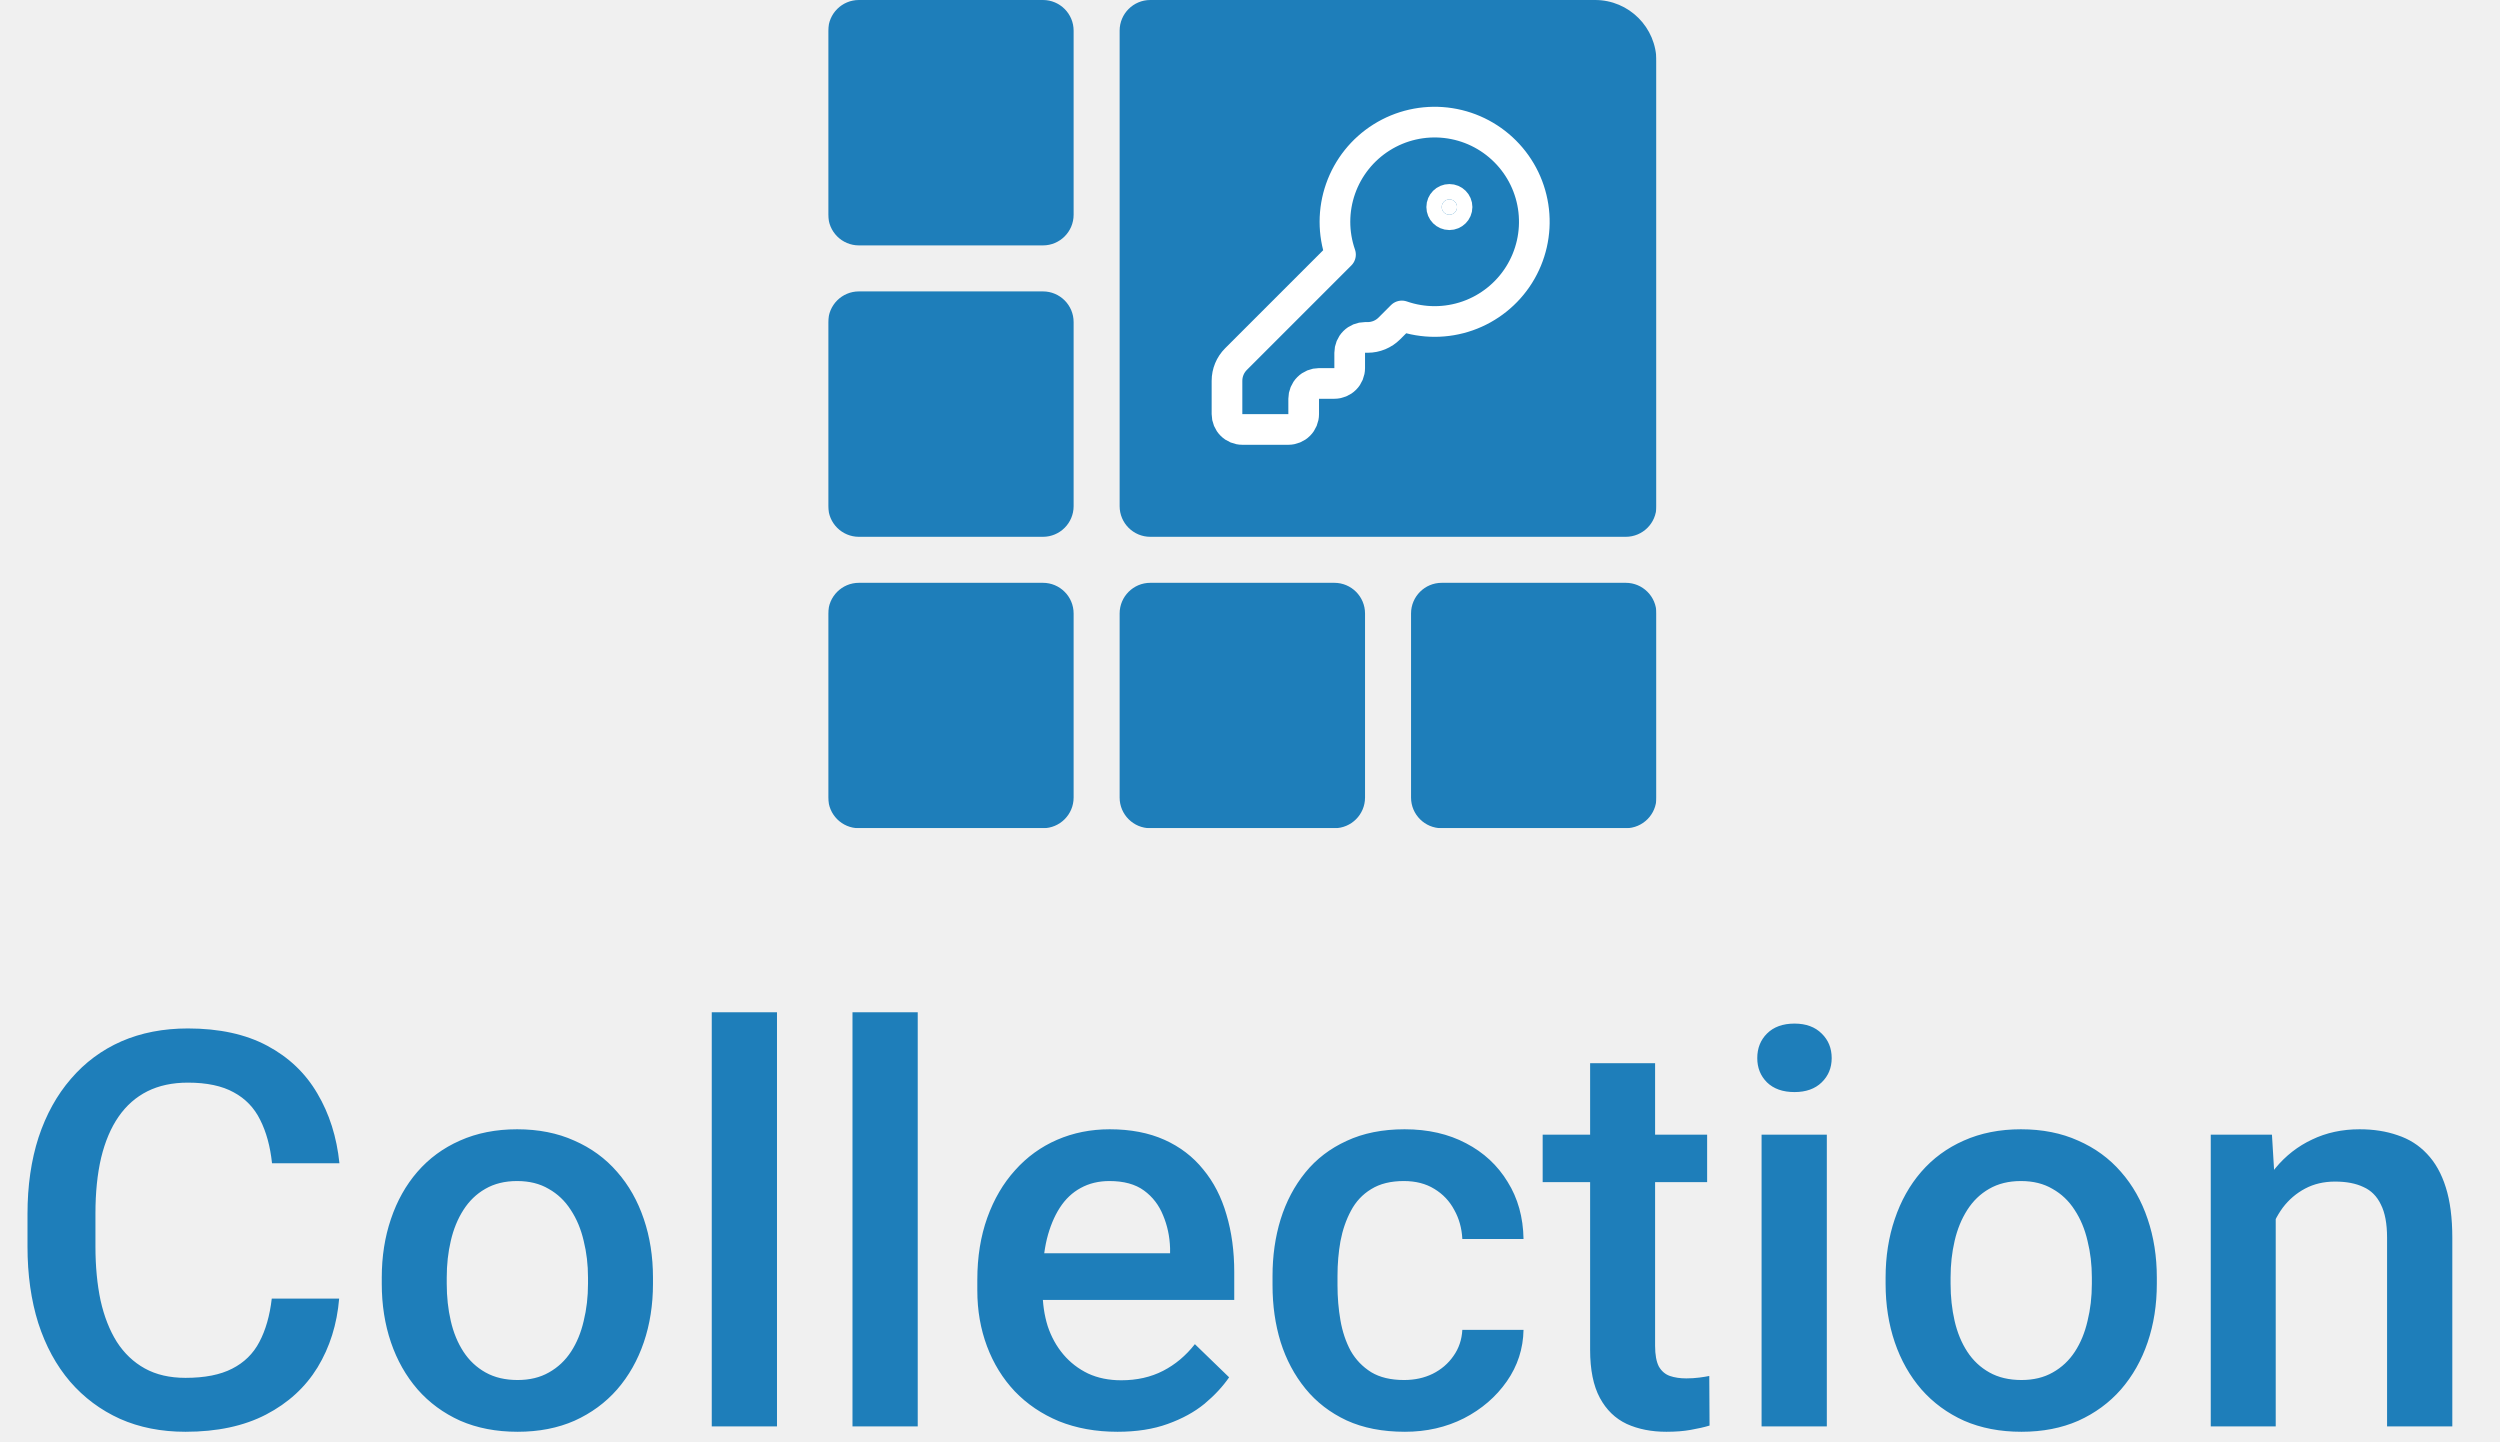
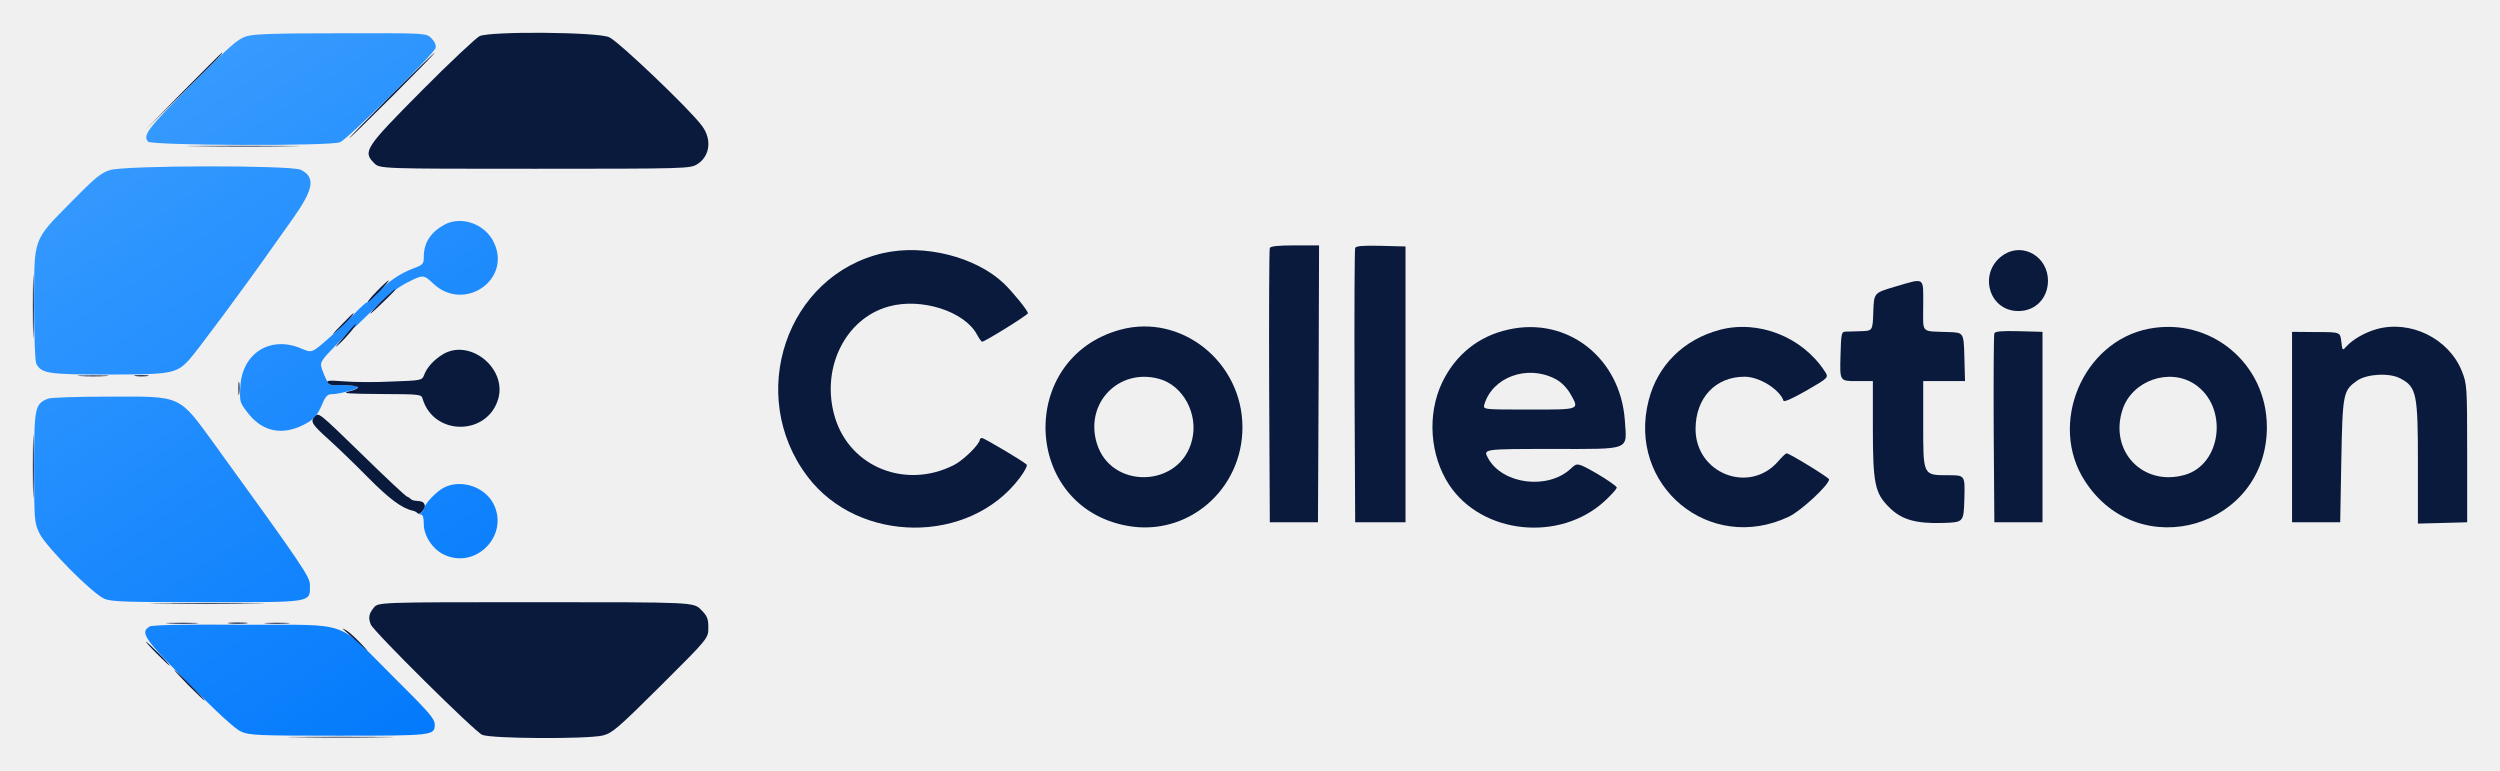
- <svg xmlns="http://www.w3.org/2000/svg" width="163" height="94" viewBox="0 0 163 94" fill="none">
-   <mask id="mask0_636_101" style="mask-type:alpha" maskUnits="userSpaceOnUse" x="54" y="0" width="54" height="54">
-     <g clip-path="url(#clip0_636_101)">
-       <rect x="54" width="16" height="16" rx="2" fill="#D9D9D9" />
-       <path d="M73 2C73 0.895 73.895 0 75 0H104C106.209 0 108 1.791 108 4V33C108 34.105 107.105 35 106 35H75C73.895 35 73 34.105 73 33V2Z" fill="#D9D9D9" />
-       <rect x="54" y="19" width="16" height="16" rx="2" fill="#D9D9D9" />
-       <rect x="54" y="38" width="16" height="16" rx="2" fill="#D9D9D9" />
-       <rect x="73" y="38" width="16" height="16" rx="2" fill="#D9D9D9" />
-       <rect x="92" y="38" width="16" height="16" rx="2" fill="#D9D9D9" />
-     </g>
-   </mask>
-   <g mask="url(#mask0_636_101)">
-     <rect x="54" width="54" height="54" fill="#1E7EBA" />
+ <svg xmlns="http://www.w3.org/2000/svg" viewBox="15.4 14.9 1142.1 352.2" width="1142.1" height="352.2">
+   <defs>
+     <linearGradient id="blueGrad" x1="31.0" y1="30.1" x2="242.8" y2="351.0" gradientUnits="userSpaceOnUse">
+       <stop offset="0%" stop-color="#3FA0FF" />
+       <stop offset="100%" stop-color="#0078FC" />
+     </linearGradient>
+     <style>
+ .logo-primary { fill: #0A1A3D; }
+ @media (prefers-color-scheme: dark) {
+   .logo-primary { fill: #FFFFFF; }
+ }
+ </style>
+   </defs>
+   <g fill="url(#blueGrad)">
+     <path d="M 127.9,31.5 C 124.0,32.7 120.3,36.0 102.9,53.5 C 82.9,73.6 80.6,76.6 83.0,79.6 C 84.6,81.4 165.9,81.7 170.7,79.9 C 174.1,78.6 213.6,39.6 214.4,36.8 C 214.7,35.5 214.0,33.9 212.5,32.4 C 210.1,30.0 210.1,30.0 171.3,30.1 C 140.9,30.1 131.5,30.4 127.9,31.5" />
+     <path d="M 65.6,92.6 C 61.5,93.9 58.8,96.1 47.8,107.3 C 30.3,125.1 31.0,123.1 31.0,154.1 C 31.0,169.4 31.4,179.9 32.0,181.1 C 34.4,185.5 37.4,186.0 64.2,186.0 C 93.2,186.0 95.8,185.6 101.5,179.6 C 104.6,176.4 127.1,146.1 140.0,127.7 C 140.8,126.5 145.0,120.6 149.3,114.6 C 158.7,101.3 159.6,95.9 152.9,92.5 C 148.7,90.3 72.8,90.4 65.6,92.6" />
+     <path d="M 218.5,117.5 C 212.1,121.0 209.0,125.8 209.0,132.3 C 209.0,135.5 208.6,135.9 204.3,137.5 C 198.1,139.8 192.3,143.8 187.7,148.9 C 185.7,151.2 183.6,153.0 183.1,153.0 C 182.7,153.0 180.3,155.1 177.8,157.7 C 175.4,160.4 169.9,165.6 165.6,169.4 C 157.9,176.2 157.9,176.2 153.0,174.1 C 139.0,168.1 126.0,176.2 125.2,191.5 C 124.8,198.3 125.0,198.8 128.2,203.0 C 134.5,211.5 142.9,213.8 152.3,209.8 C 158.2,207.2 160.2,205.3 162.7,199.3 C 164.0,196.1 165.1,195.0 166.7,195.0 C 170.2,195.0 179.0,192.7 179.0,191.8 C 179.0,191.1 172.1,190.5 167.9,190.9 C 165.9,191.1 164.8,189.7 162.8,184.4 C 161.3,180.4 161.3,180.4 169.9,171.5 C 174.6,166.5 177.9,163.4 177.1,164.5 C 176.3,165.6 180.0,162.1 185.4,156.8 C 192.1,150.1 197.0,146.2 201.2,144.1 C 208.8,140.2 208.9,140.3 213.4,144.5 C 227.4,157.7 249.3,142.7 241.0,125.6 C 237.0,117.2 226.2,113.4 218.5,117.5" />
+     <path d="M 37.4,197.0 C 31.3,199.4 31.0,201.0 31.0,228.4 C 31.0,252.8 31.1,253.6 33.4,258.5 C 36.4,264.7 57.7,286.2 63.2,288.5 C 66.4,289.8 73.5,290.0 110.0,290.0 C 158.7,290.0 157.0,290.3 157.0,282.2 C 157.0,278.4 153.7,273.5 113.5,218.0 C 96.8,195.1 98.8,196.0 65.1,196.1 C 51.0,196.1 38.5,196.5 37.4,197.0" />
+     <path d="M 218.3,237.6 C 214.9,239.3 209.7,244.7 209.2,247.0 C 209.0,247.8 208.3,248.8 207.7,249.2 C 206.8,249.8 206.8,250.0 207.8,250.0 C 208.6,250.0 209.0,251.5 209.0,254.3 C 209.0,259.7 213.1,265.9 218.3,268.3 C 232.9,275.2 248.2,259.3 240.8,245.0 C 236.8,237.3 226.2,233.7 218.3,237.6" />
+     <path d="M 83.8,301.1 C 79.2,303.8 81.2,306.7 101.8,327.4 C 114.3,340.1 122.9,348.0 125.5,349.1 C 129.2,350.8 133.0,351.0 169.8,351.0 C 213.3,351.0 214.0,350.9 214.0,345.9 C 214.0,343.2 211.4,340.3 195.3,324.3 C 168.5,297.7 176.5,300.5 127.1,300.3 C 99.6,300.1 84.9,300.4 83.8,301.1" />
  </g>
-   <path d="M80.586 23.414C80.211 23.789 80 24.298 80 24.828V27C80 27.265 80.105 27.52 80.293 27.707C80.48 27.895 80.735 28 81 28H84C84.265 28 84.52 27.895 84.707 27.707C84.895 27.52 85 27.265 85 27V26C85 25.735 85.105 25.48 85.293 25.293C85.48 25.105 85.735 25 86 25H87C87.265 25 87.52 24.895 87.707 24.707C87.895 24.52 88 24.265 88 24V23C88 22.735 88.105 22.48 88.293 22.293C88.48 22.105 88.735 22 89 22H89.172C89.702 22 90.211 21.789 90.586 21.414L91.4 20.6C92.79 21.084 94.303 21.082 95.692 20.595C97.08 20.107 98.262 19.163 99.044 17.916C99.826 16.669 100.162 15.194 99.997 13.732C99.832 12.269 99.175 10.906 98.134 9.866C97.094 8.825 95.731 8.168 94.268 8.003C92.806 7.838 91.331 8.173 90.084 8.956C88.837 9.738 87.893 10.92 87.405 12.309C86.918 13.697 86.916 15.21 87.4 16.6L80.586 23.414Z" stroke="white" stroke-width="2" stroke-linecap="round" stroke-linejoin="round" />
-   <path d="M94.5 14C94.776 14 95 13.776 95 13.5C95 13.224 94.776 13 94.5 13C94.224 13 94 13.224 94 13.5C94 13.776 94.224 14 94.5 14Z" fill="white" stroke="white" stroke-width="2" stroke-linecap="round" stroke-linejoin="round" />
-   <path d="M17.719 84.668H22.113C21.973 86.344 21.504 87.838 20.707 89.15C19.91 90.451 18.791 91.477 17.35 92.227C15.908 92.977 14.156 93.352 12.094 93.352C10.512 93.352 9.088 93.07 7.822 92.508C6.557 91.934 5.473 91.125 4.57 90.082C3.668 89.027 2.977 87.756 2.496 86.268C2.027 84.779 1.793 83.115 1.793 81.275V79.148C1.793 77.309 2.033 75.644 2.514 74.156C3.006 72.668 3.709 71.397 4.623 70.342C5.537 69.275 6.633 68.461 7.91 67.898C9.199 67.336 10.646 67.055 12.252 67.055C14.291 67.055 16.014 67.43 17.42 68.18C18.826 68.93 19.916 69.967 20.689 71.291C21.475 72.615 21.955 74.133 22.131 75.844H17.736C17.619 74.742 17.361 73.799 16.963 73.014C16.576 72.228 16.002 71.631 15.24 71.221C14.479 70.799 13.482 70.588 12.252 70.588C11.244 70.588 10.365 70.775 9.615 71.15C8.865 71.525 8.238 72.076 7.734 72.803C7.23 73.529 6.85 74.426 6.592 75.492C6.346 76.547 6.223 77.754 6.223 79.113V81.275C6.223 82.564 6.334 83.736 6.557 84.791C6.791 85.834 7.143 86.731 7.611 87.481C8.092 88.231 8.701 88.811 9.439 89.221C10.178 89.631 11.062 89.836 12.094 89.836C13.348 89.836 14.361 89.637 15.135 89.238C15.92 88.84 16.512 88.26 16.91 87.498C17.32 86.725 17.59 85.781 17.719 84.668ZM24.891 83.701V83.297C24.891 81.926 25.09 80.654 25.488 79.482C25.887 78.299 26.461 77.273 27.211 76.406C27.973 75.527 28.898 74.848 29.988 74.367C31.09 73.875 32.332 73.629 33.715 73.629C35.109 73.629 36.352 73.875 37.441 74.367C38.543 74.848 39.475 75.527 40.236 76.406C40.998 77.273 41.578 78.299 41.977 79.482C42.375 80.654 42.574 81.926 42.574 83.297V83.701C42.574 85.072 42.375 86.344 41.977 87.516C41.578 88.688 40.998 89.713 40.236 90.592C39.475 91.459 38.549 92.139 37.459 92.631C36.369 93.111 35.133 93.352 33.75 93.352C32.355 93.352 31.107 93.111 30.006 92.631C28.916 92.139 27.99 91.459 27.229 90.592C26.467 89.713 25.887 88.688 25.488 87.516C25.09 86.344 24.891 85.072 24.891 83.701ZM29.127 83.297V83.701C29.127 84.557 29.215 85.365 29.391 86.127C29.566 86.889 29.842 87.557 30.217 88.131C30.592 88.705 31.072 89.156 31.658 89.484C32.244 89.812 32.941 89.977 33.75 89.977C34.535 89.977 35.215 89.812 35.789 89.484C36.375 89.156 36.855 88.705 37.23 88.131C37.605 87.557 37.881 86.889 38.057 86.127C38.244 85.365 38.338 84.557 38.338 83.701V83.297C38.338 82.453 38.244 81.656 38.057 80.906C37.881 80.144 37.6 79.471 37.213 78.885C36.838 78.299 36.357 77.842 35.772 77.514C35.197 77.174 34.512 77.004 33.715 77.004C32.918 77.004 32.227 77.174 31.641 77.514C31.066 77.842 30.592 78.299 30.217 78.885C29.842 79.471 29.566 80.144 29.391 80.906C29.215 81.656 29.127 82.453 29.127 83.297ZM50.66 66V93H46.406V66H50.66ZM59.836 66V93H55.582V66H59.836ZM72.861 93.352C71.455 93.352 70.184 93.123 69.047 92.666C67.922 92.197 66.961 91.547 66.164 90.715C65.379 89.883 64.775 88.904 64.353 87.779C63.932 86.654 63.721 85.441 63.721 84.141V83.438C63.721 81.949 63.938 80.602 64.371 79.394C64.805 78.188 65.408 77.156 66.182 76.301C66.955 75.434 67.869 74.772 68.924 74.314C69.978 73.857 71.121 73.629 72.352 73.629C73.711 73.629 74.9 73.857 75.92 74.314C76.939 74.772 77.783 75.416 78.451 76.248C79.131 77.068 79.635 78.047 79.963 79.184C80.303 80.32 80.473 81.574 80.473 82.945V84.756H65.777V81.715H76.289V81.381C76.266 80.619 76.113 79.904 75.832 79.236C75.562 78.568 75.147 78.029 74.584 77.619C74.022 77.209 73.272 77.004 72.334 77.004C71.631 77.004 71.004 77.156 70.453 77.461C69.914 77.754 69.463 78.182 69.1 78.744C68.736 79.307 68.455 79.986 68.256 80.783C68.068 81.568 67.975 82.453 67.975 83.438V84.141C67.975 84.973 68.086 85.746 68.309 86.461C68.543 87.164 68.883 87.779 69.328 88.307C69.773 88.834 70.312 89.25 70.945 89.555C71.578 89.848 72.299 89.994 73.107 89.994C74.127 89.994 75.035 89.789 75.832 89.379C76.629 88.969 77.32 88.389 77.906 87.639L80.139 89.801C79.728 90.398 79.195 90.973 78.539 91.523C77.883 92.062 77.08 92.502 76.131 92.842C75.193 93.182 74.103 93.352 72.861 93.352ZM91.547 89.977C92.238 89.977 92.859 89.842 93.41 89.572C93.973 89.291 94.424 88.904 94.764 88.412C95.115 87.92 95.309 87.352 95.344 86.707H99.334C99.311 87.938 98.947 89.057 98.244 90.064C97.541 91.072 96.609 91.875 95.449 92.473C94.289 93.059 93.006 93.352 91.6 93.352C90.147 93.352 88.881 93.106 87.803 92.613C86.725 92.109 85.828 91.418 85.113 90.539C84.398 89.66 83.859 88.647 83.496 87.498C83.144 86.35 82.969 85.119 82.969 83.807V83.191C82.969 81.879 83.144 80.648 83.496 79.5C83.859 78.34 84.398 77.32 85.113 76.441C85.828 75.562 86.725 74.877 87.803 74.385C88.881 73.881 90.141 73.629 91.582 73.629C93.106 73.629 94.441 73.934 95.59 74.543C96.738 75.141 97.641 75.978 98.297 77.057C98.965 78.123 99.311 79.365 99.334 80.783H95.344C95.309 80.08 95.133 79.447 94.816 78.885C94.512 78.311 94.078 77.853 93.516 77.514C92.965 77.174 92.303 77.004 91.529 77.004C90.674 77.004 89.965 77.18 89.402 77.531C88.84 77.871 88.4 78.34 88.084 78.938C87.768 79.523 87.539 80.186 87.398 80.924C87.269 81.65 87.205 82.406 87.205 83.191V83.807C87.205 84.592 87.269 85.353 87.398 86.092C87.527 86.83 87.75 87.492 88.066 88.078C88.394 88.652 88.84 89.115 89.402 89.467C89.965 89.807 90.68 89.977 91.547 89.977ZM111.305 73.981V77.074H100.582V73.981H111.305ZM103.676 69.322H107.912V87.744C107.912 88.33 107.994 88.781 108.158 89.098C108.334 89.402 108.574 89.607 108.879 89.713C109.184 89.818 109.541 89.871 109.951 89.871C110.244 89.871 110.525 89.853 110.795 89.818C111.064 89.783 111.281 89.748 111.445 89.713L111.463 92.947C111.111 93.053 110.701 93.147 110.232 93.228C109.775 93.311 109.248 93.352 108.65 93.352C107.678 93.352 106.816 93.182 106.066 92.842C105.316 92.49 104.73 91.922 104.309 91.137C103.887 90.352 103.676 89.309 103.676 88.008V69.322ZM119.109 73.981V93H114.855V73.981H119.109ZM114.574 68.988C114.574 68.344 114.785 67.811 115.207 67.389C115.641 66.955 116.238 66.738 117 66.738C117.75 66.738 118.342 66.955 118.775 67.389C119.209 67.811 119.426 68.344 119.426 68.988C119.426 69.621 119.209 70.148 118.775 70.57C118.342 70.992 117.75 71.203 117 71.203C116.238 71.203 115.641 70.992 115.207 70.57C114.785 70.148 114.574 69.621 114.574 68.988ZM122.941 83.701V83.297C122.941 81.926 123.141 80.654 123.539 79.482C123.938 78.299 124.512 77.273 125.262 76.406C126.023 75.527 126.949 74.848 128.039 74.367C129.141 73.875 130.383 73.629 131.766 73.629C133.16 73.629 134.402 73.875 135.492 74.367C136.594 74.848 137.525 75.527 138.287 76.406C139.049 77.273 139.629 78.299 140.027 79.482C140.426 80.654 140.625 81.926 140.625 83.297V83.701C140.625 85.072 140.426 86.344 140.027 87.516C139.629 88.688 139.049 89.713 138.287 90.592C137.525 91.459 136.6 92.139 135.51 92.631C134.42 93.111 133.184 93.352 131.801 93.352C130.406 93.352 129.158 93.111 128.057 92.631C126.967 92.139 126.041 91.459 125.279 90.592C124.518 89.713 123.938 88.688 123.539 87.516C123.141 86.344 122.941 85.072 122.941 83.701ZM127.178 83.297V83.701C127.178 84.557 127.266 85.365 127.441 86.127C127.617 86.889 127.893 87.557 128.268 88.131C128.643 88.705 129.123 89.156 129.709 89.484C130.295 89.812 130.992 89.977 131.801 89.977C132.586 89.977 133.266 89.812 133.84 89.484C134.426 89.156 134.906 88.705 135.281 88.131C135.656 87.557 135.932 86.889 136.107 86.127C136.295 85.365 136.389 84.557 136.389 83.701V83.297C136.389 82.453 136.295 81.656 136.107 80.906C135.932 80.144 135.65 79.471 135.264 78.885C134.889 78.299 134.408 77.842 133.822 77.514C133.248 77.174 132.562 77.004 131.766 77.004C130.969 77.004 130.277 77.174 129.691 77.514C129.117 77.842 128.643 78.299 128.268 78.885C127.893 79.471 127.617 80.144 127.441 80.906C127.266 81.656 127.178 82.453 127.178 83.297ZM148.377 78.041V93H144.141V73.981H148.131L148.377 78.041ZM147.621 82.787L146.25 82.769C146.262 81.422 146.449 80.186 146.812 79.061C147.188 77.936 147.703 76.969 148.359 76.16C149.027 75.352 149.824 74.731 150.75 74.297C151.676 73.852 152.707 73.629 153.844 73.629C154.758 73.629 155.584 73.758 156.322 74.016C157.072 74.262 157.711 74.666 158.238 75.228C158.777 75.791 159.188 76.523 159.469 77.426C159.75 78.316 159.891 79.412 159.891 80.713V93H155.637V80.695C155.637 79.781 155.502 79.061 155.232 78.533C154.975 77.994 154.594 77.613 154.09 77.391C153.598 77.156 152.982 77.039 152.244 77.039C151.518 77.039 150.867 77.191 150.293 77.496C149.719 77.801 149.232 78.217 148.834 78.744C148.447 79.272 148.148 79.881 147.938 80.572C147.727 81.264 147.621 82.002 147.621 82.787Z" fill="#1E7EBA" />
-   <defs>
-     <clipPath id="clip0_636_101">
-       <rect width="54" height="54" fill="white" transform="translate(54)" />
-     </clipPath>
-   </defs>
+   <g class="logo-primary">
+     <path d="M 234.5,31.4 C 232.9,32.2 221.0,43.3 208.2,56.2 C 182.3,82.3 181.0,84.1 186.3,89.4 C 188.9,92.0 188.9,92.0 259.7,92.0 C 328.7,92.0 330.6,91.9 333.8,90.0 C 339.7,86.4 340.8,78.7 336.1,72.4 C 330.8,65.1 298.1,33.9 293.7,31.9 C 288.3,29.5 239.7,29.1 234.5,31.4" />
+     <path d="M 99.0,56.7 L 81.5,74.5 L 99.3,57.0 C 115.7,40.8 117.5,39.0 116.7,39.0 C 116.6,39.0 108.6,47.0 99.0,56.7" />
+     <path d="M 194.0,58.5 C 183.3,69.2 174.7,78.0 175.0,78.0 C 175.3,78.0 184.3,69.2 195.0,58.5 C 205.7,47.8 214.3,39.0 214.0,39.0 C 213.7,39.0 204.7,47.8 194.0,58.5" />
+     <path d="M 105.8,81.7 C 117.5,81.9 136.4,81.9 147.8,81.7 C 159.2,81.6 149.6,81.5 126.5,81.5 C 103.4,81.5 94.1,81.6 105.8,81.7" />
+     <path d="M 595.5,128.2 C 595.2,128.9 595.1,157.4 595.2,191.5 L 595.5,253.5 L 606.5,253.5 L 617.5,253.5 L 617.8,190.2 L 618.0,127.0 L 607.0,127.0 C 599.1,127.0 595.8,127.4 595.5,128.2" />
+     <path d="M 634.5,128.2 C 634.2,128.9 634.1,157.4 634.2,191.5 L 634.5,253.5 L 646.0,253.5 L 657.5,253.5 L 657.5,190.5 L 657.5,127.5 L 646.2,127.2 C 637.8,127.0 634.8,127.3 634.5,128.2" />
+     <path d="M 419.0,130.5 C 374.7,140.5 356.1,195.3 384.3,232.6 C 407.6,263.4 458.2,263.8 481.2,233.3 C 483.5,230.2 484.9,227.6 484.4,227.1 C 482.5,225.4 465.0,215.0 464.0,215.0 C 463.5,215.0 463.0,215.4 463.0,215.8 C 463.0,217.8 455.4,225.3 451.1,227.4 C 429.3,238.4 404.1,228.5 397.0,206.1 C 390.0,183.9 401.2,160.4 421.5,154.9 C 436.3,150.8 456.0,157.1 461.7,167.7 C 462.7,169.5 463.7,171.0 464.1,171.0 C 465.3,171.0 485.0,158.8 485.0,158.0 C 485.0,156.8 477.9,148.1 473.9,144.3 C 461.1,132.2 437.6,126.3 419.0,130.5" />
+     <path d="M 931.2,131.0 C 918.9,138.5 923.4,157.0 937.5,157.0 C 945.3,157.0 951.0,151.1 951.0,143.1 C 951.0,132.4 940.0,125.7 931.2,131.0" />
+     <path d="M 30.4,155.0 C 30.4,167.9 30.6,173.2 30.7,166.7 C 30.9,160.3 30.9,149.7 30.7,143.2 C 30.6,136.8 30.4,142.1 30.4,155.0" />
+     <path d="M 187.5,148.0 C 184.8,150.7 183.0,153.0 183.5,152.9 C 184.5,152.8 193.7,143.0 192.9,143.0 C 192.6,143.0 190.2,145.2 187.5,148.0" />
+     <path d="M 881.0,145.9 C 871.5,148.7 871.5,148.7 871.2,157.3 C 870.9,166.0 870.9,166.0 865.7,166.2 C 862.8,166.3 859.6,166.4 858.5,166.4 C 856.6,166.5 856.5,167.3 856.2,177.8 C 855.9,189.0 855.9,189.0 863.5,189.0 L 871.0,189.0 L 871.0,210.3 C 871.0,235.7 871.9,240.2 878.4,246.6 C 884.0,252.3 890.6,254.2 903.1,253.8 C 912.5,253.5 912.5,253.5 912.8,242.7 C 913.1,232.0 913.1,232.0 905.5,232.0 C 893.8,232.0 894.0,232.3 894.0,208.5 L 894.0,189.0 L 903.5,189.0 L 913.1,189.0 L 912.8,177.9 C 912.5,166.8 912.5,166.8 905.5,166.6 C 892.6,166.1 894.0,167.6 894.0,154.5 C 894.0,141.1 895.1,141.8 881.0,145.9" />
+     <path d="M 191.5,150.8 C 189.3,152.8 186.4,155.8 185.0,157.5 C 183.7,159.1 185.6,157.6 189.3,154.0 C 195.4,148.2 196.5,146.9 195.8,147.0 C 195.6,147.1 193.7,148.8 191.5,150.8" />
+     <path d="M 171.0,163.7 C 166.8,168.0 166.5,168.5 169.5,165.9 C 173.2,162.8 177.6,158.0 176.8,158.0 C 176.6,158.0 174.0,160.6 171.0,163.7" />
+     <path d="M 172.1,169.3 C 168.4,173.5 167.9,174.4 170.4,172.0 C 173.8,168.9 178.7,163.0 177.8,163.0 C 177.6,163.0 175.1,165.8 172.1,169.3" />
+     <path d="M 527.3,165.5 C 480.0,178.3 482.3,246.3 530.3,255.1 C 557.9,260.2 583.0,238.7 583.0,210.1 C 583.0,180.3 555.1,158.0 527.3,165.5 M 545.0,188.0 C 555.9,191.0 562.9,204.0 560.0,215.8 C 554.8,237.9 522.7,238.8 516.4,217.2 C 511.0,198.8 526.7,182.9 545.0,188.0" />
+     <path d="M 704.3,165.5 C 690.8,168.5 680.3,177.0 674.2,189.7 C 667.3,204.3 668.6,223.0 677.5,236.5 C 692.5,259.0 727.9,262.7 748.5,243.8 C 751.5,241.0 754.0,238.3 754.0,237.6 C 753.9,237.0 749.9,234.2 745.0,231.3 C 736.0,226.2 736.0,226.2 733.0,229.0 C 722.5,238.8 701.8,236.2 695.2,224.2 C 692.9,220.0 692.9,220.0 724.4,220.0 C 761.0,220.0 758.6,220.9 757.7,207.0 C 755.7,178.3 731.3,159.3 704.3,165.5 M 725.7,187.9 C 728.4,189.2 730.8,191.6 732.5,194.3 C 737.1,202.3 737.8,202.0 713.9,202.0 C 692.9,202.0 692.9,202.0 693.5,199.7 C 697.2,187.2 713.0,181.4 725.7,187.9" />
+     <path d="M 801.0,165.6 C 784.6,170.0 772.7,181.7 768.6,197.7 C 758.5,236.7 796.4,268.2 832.7,250.9 C 838.3,248.2 851.0,236.4 851.0,233.9 C 851.0,233.1 832.9,222.0 831.6,222.0 C 831.2,222.0 829.5,223.6 827.7,225.7 C 814.5,240.8 790.0,231.2 790.0,210.9 C 790.0,196.6 799.2,186.9 812.6,187.0 C 819.3,187.1 828.4,192.8 830.2,198.0 C 830.4,198.7 834.8,196.7 840.7,193.3 C 850.9,187.4 850.9,187.4 849.0,184.5 C 838.7,168.7 818.6,160.9 801.0,165.6" />
+     <path d="M 997.0,165.1 C 966.8,171.0 951.0,208.7 967.9,234.7 C 992.7,273.1 1051.0,255.7 1051.0,210.0 C 1051.0,181.0 1025.3,159.6 997.0,165.1 M 1018.0,190.4 C 1033.5,200.6 1030.5,227.2 1013.3,231.9 C 994.2,237.2 978.8,220.8 985.1,201.9 C 989.5,188.7 1006.5,182.8 1018.0,190.4" />
+     <path d="M 1101.0,165.3 C 1095.8,166.8 1090.3,169.9 1087.4,173.1 C 1085.5,175.2 1085.5,175.2 1085.0,170.9 C 1084.5,166.6 1084.5,166.6 1073.5,166.6 L 1062.5,166.5 L 1062.5,210.0 L 1062.5,253.5 L 1073.5,253.5 L 1084.5,253.5 L 1085.0,225.5 C 1085.6,194.5 1085.8,193.4 1092.2,188.8 C 1096.7,185.7 1107.0,185.1 1112.0,187.8 C 1119.4,191.7 1120.0,194.7 1120.0,226.3 L 1120.0,254.1 L 1131.3,253.8 L 1142.5,253.5 L 1142.5,222.0 C 1142.5,191.2 1142.4,190.4 1140.1,184.5 C 1134.1,169.5 1116.5,160.9 1101.0,165.3" />
+     <path d="M 926.5,167.2 C 926.2,167.9 926.1,187.6 926.2,211.0 L 926.5,253.5 L 937.5,253.5 L 948.5,253.5 L 948.5,210.0 L 948.5,166.5 L 937.7,166.2 C 929.7,166.0 926.8,166.3 926.5,167.2" />
+     <path d="M 217.5,176.9 C 213.6,179.3 210.4,182.8 209.2,186.1 C 208.2,188.7 208.1,188.7 194.3,189.2 C 186.7,189.6 176.8,189.5 172.3,189.1 C 165.7,188.6 164.4,188.7 165.2,189.8 C 165.8,190.5 167.0,191.0 167.9,190.9 C 172.2,190.5 179.0,191.1 179.0,191.9 C 179.0,192.3 177.1,193.2 174.8,193.7 C 171.3,194.6 174.2,194.8 189.2,194.9 C 207.6,195.0 207.9,195.0 208.5,197.2 C 213.7,214.3 238.4,214.0 243.1,196.8 C 246.8,182.7 229.6,169.3 217.5,176.9" />
+     <path d="M 52.2,186.7 C 55.4,186.9 60.6,186.9 63.7,186.7 C 66.9,186.5 64.3,186.4 58.0,186.4 C 51.7,186.4 49.1,186.5 52.2,186.7" />
+     <path d="M 77.3,186.7 C 78.8,186.9 81.2,186.9 82.8,186.7 C 84.3,186.5 83.0,186.3 80.0,186.3 C 77.0,186.3 75.7,186.5 77.3,186.7" />
+     <path d="M 124.3,192.5 C 124.3,195.2 124.5,196.3 124.7,194.7 C 124.9,193.2 124.9,191.0 124.7,189.7 C 124.5,188.5 124.3,189.7 124.3,192.5" />
+     <path d="M 159.2,205.2 C 157.0,207.4 157.9,208.8 165.6,215.7 C 169.7,219.4 177.9,227.3 183.7,233.2 C 193.1,242.7 199.1,247.2 204.0,248.2 C 204.8,248.4 205.8,248.9 206.1,249.3 C 207.0,250.6 210.0,247.1 209.4,245.5 C 208.8,244.1 208.3,243.9 204.8,243.6 C 204.1,243.5 203.3,243.2 203.0,242.8 C 202.7,242.5 202.0,242.0 201.4,241.8 C 200.7,241.6 191.6,233.1 181.0,222.7 C 160.7,203.0 161.1,203.3 159.2,205.2" />
+     <path d="M 30.4,228.0 C 30.4,240.9 30.6,246.2 30.7,239.7 C 30.9,233.3 30.9,222.7 30.7,216.2 C 30.6,209.8 30.4,215.1 30.4,228.0" />
+     <path d="M 88.8,290.7 C 100.4,290.9 119.6,290.9 131.3,290.7 C 142.9,290.6 133.4,290.5 110.0,290.5 C 86.6,290.5 77.1,290.6 88.8,290.7" />
+     <path d="M 186.1,292.6 C 183.9,295.3 183.6,297.2 184.8,300.2 C 186.1,303.4 232.3,349.2 235.7,350.6 C 239.9,352.4 283.8,352.6 290.8,350.9 C 295.1,349.8 297.6,347.7 317.3,328.1 C 339.0,306.5 339.0,306.5 339.0,301.6 C 339.0,297.5 338.5,296.3 335.6,293.4 C 332.2,290.0 332.2,290.0 260.2,290.0 C 188.1,290.0 188.1,290.0 186.1,292.6" />
+     <path d="M 92.8,299.7 C 96.2,299.9 101.6,299.9 104.8,299.7 C 107.9,299.5 105.1,299.4 98.5,299.4 C 91.9,299.4 89.3,299.5 92.8,299.7" />
+     <path d="M 120.3,299.7 C 122.3,299.9 125.7,299.9 127.8,299.7 C 129.8,299.5 128.1,299.3 124.0,299.3 C 119.9,299.3 118.2,299.5 120.3,299.7" />
+     <path d="M 137.3,299.7 C 139.9,299.9 144.1,299.9 146.8,299.7 C 149.4,299.5 147.2,299.4 142.0,299.4 C 136.8,299.4 134.6,299.5 137.3,299.7" />
+     <path d="M 172.0,302.2 C 172.3,302.4 175.2,305.1 178.5,308.0 C 184.5,313.4 184.5,313.4 180.0,308.6 C 177.5,306.0 174.6,303.4 173.5,302.8 C 172.4,302.2 171.7,301.9 172.0,302.2" />
+     <path d="M 87.0,313.5 C 90.0,316.5 92.7,319.0 92.9,319.0 C 93.2,319.0 91.0,316.5 88.0,313.5 C 85.0,310.5 82.3,308.0 82.1,308.0 C 81.8,308.0 84.0,310.5 87.0,313.5" />
+     <path d="M 101.5,328.0 C 105.3,331.8 108.7,335.0 108.9,335.0 C 109.2,335.0 106.3,331.8 102.5,328.0 C 98.7,324.1 95.3,321.0 95.1,321.0 C 94.8,321.0 97.7,324.1 101.5,328.0" />
+     <path d="M 151.3,351.7 C 162.1,351.9 179.9,351.9 190.8,351.7 C 201.6,351.6 192.7,351.5 171.0,351.5 C 149.3,351.5 140.4,351.6 151.3,351.7" />
+   </g>
</svg>
